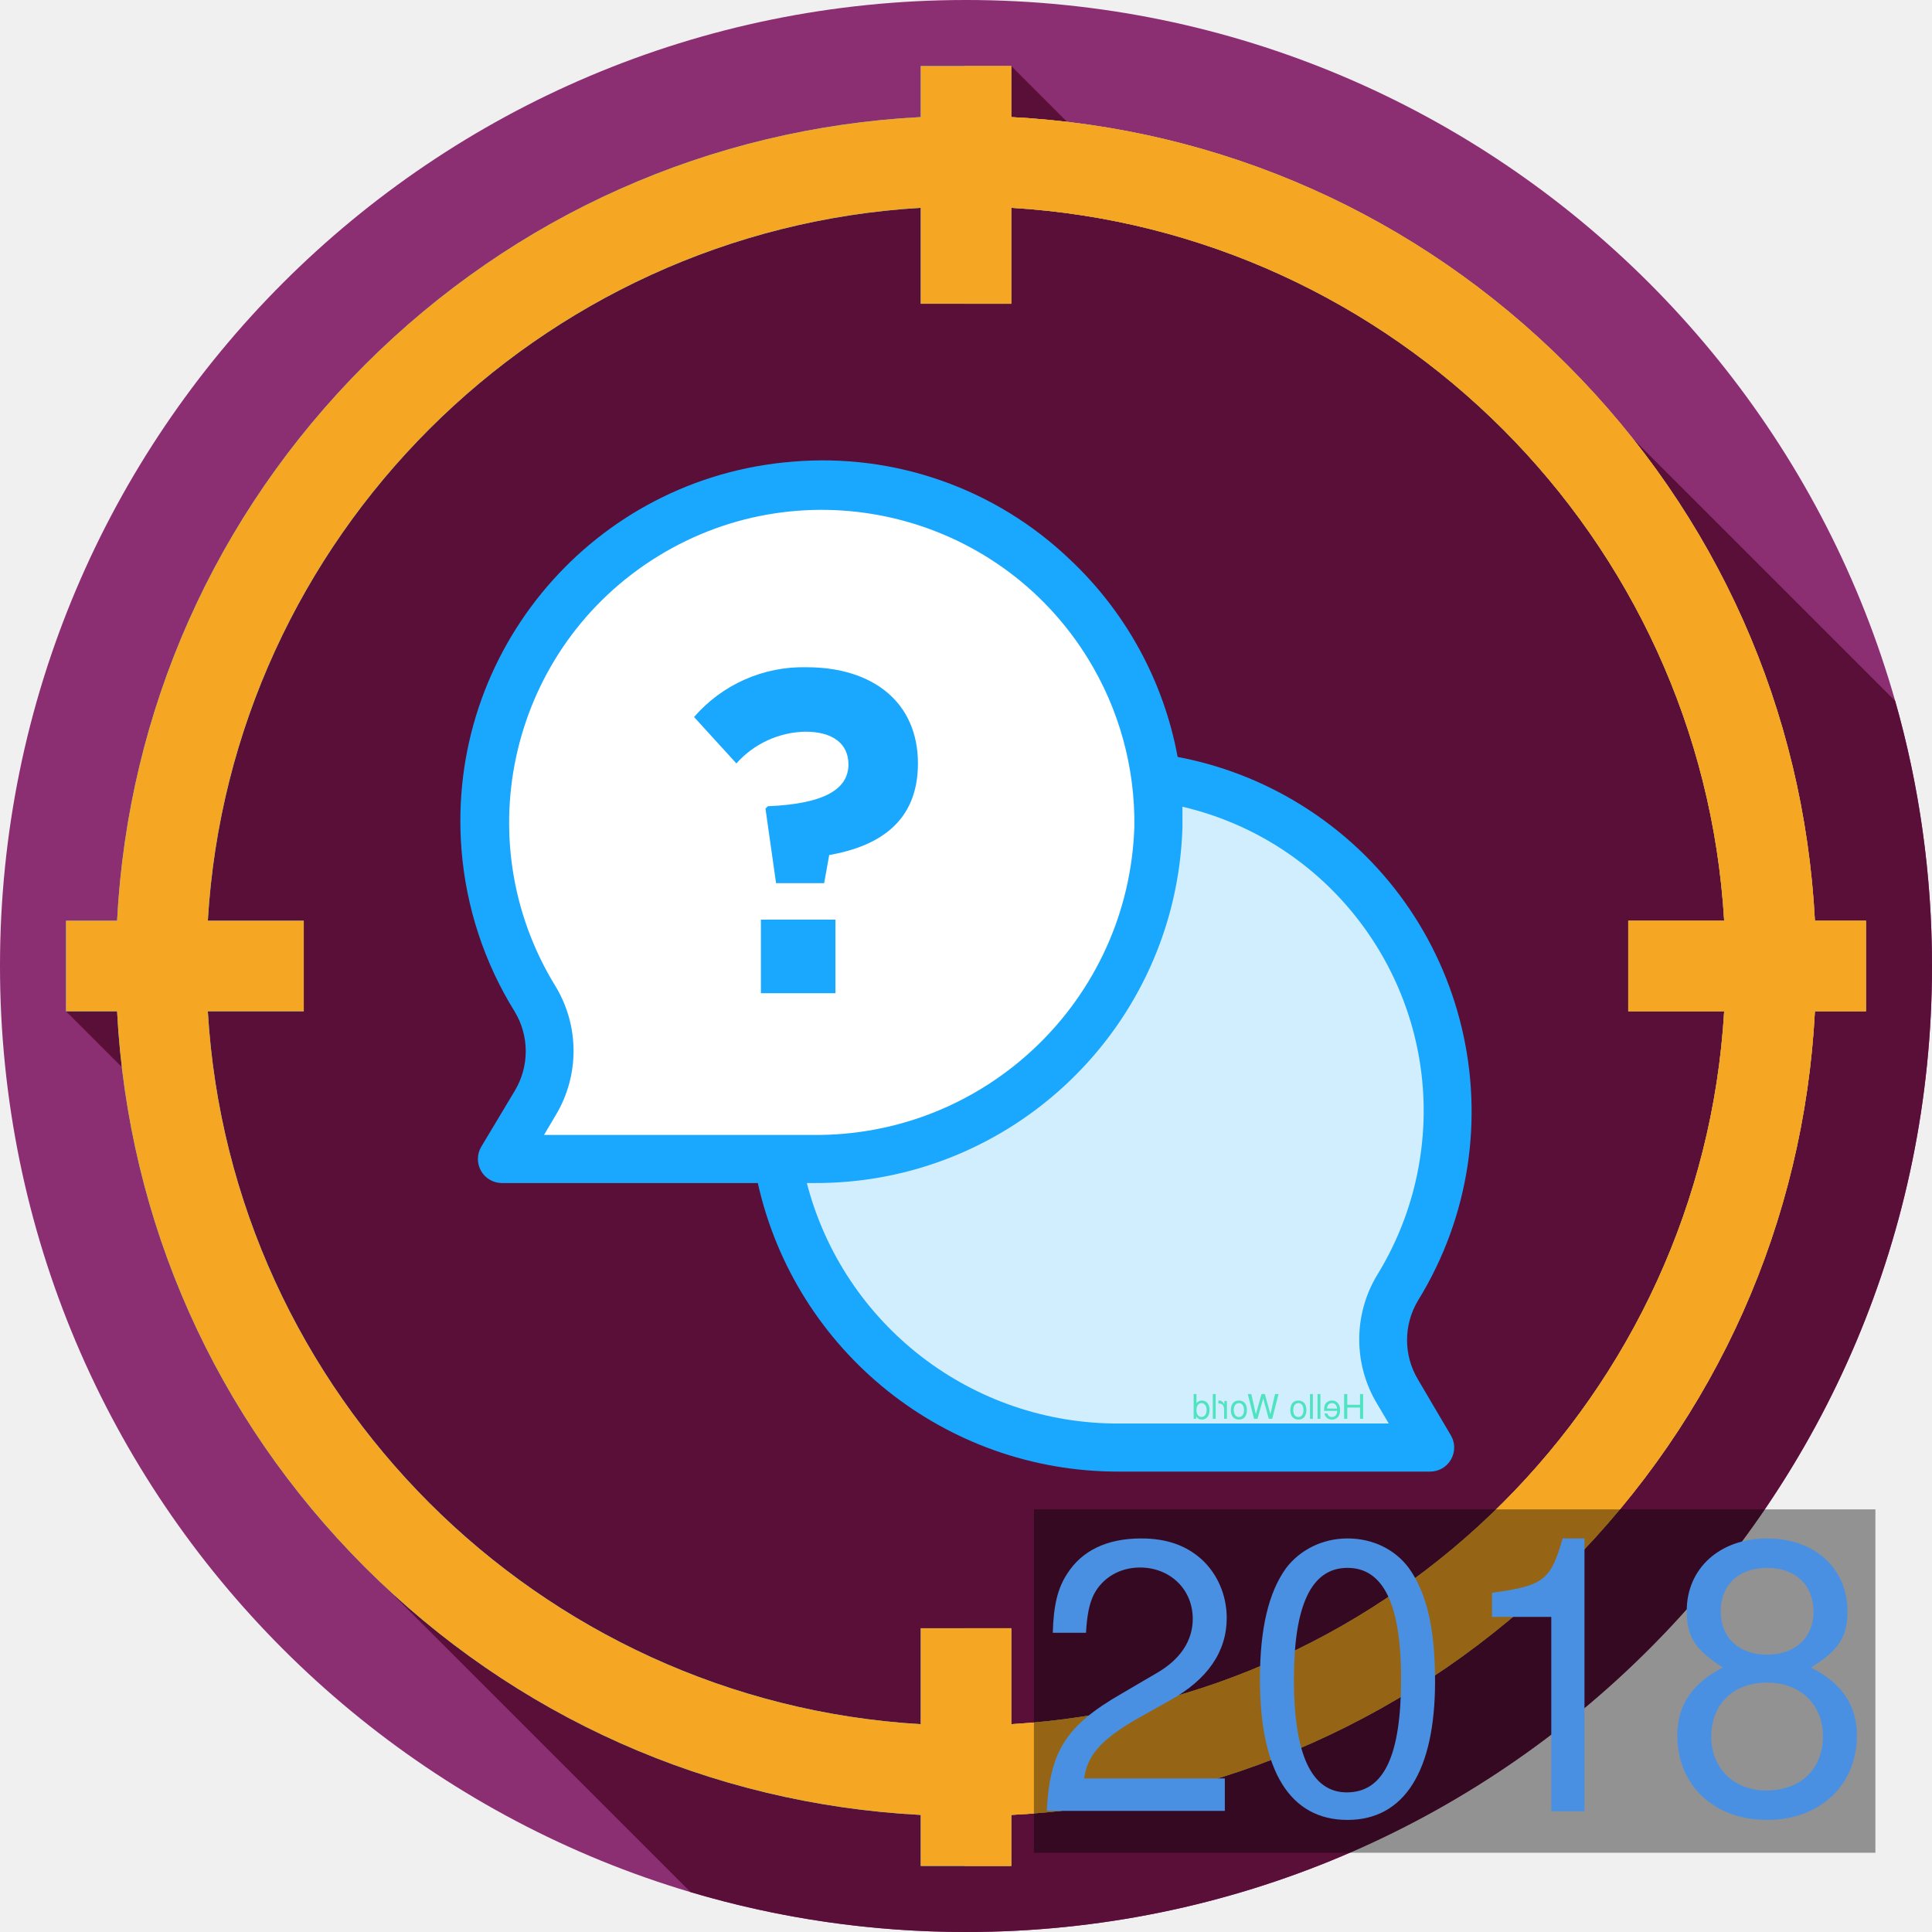
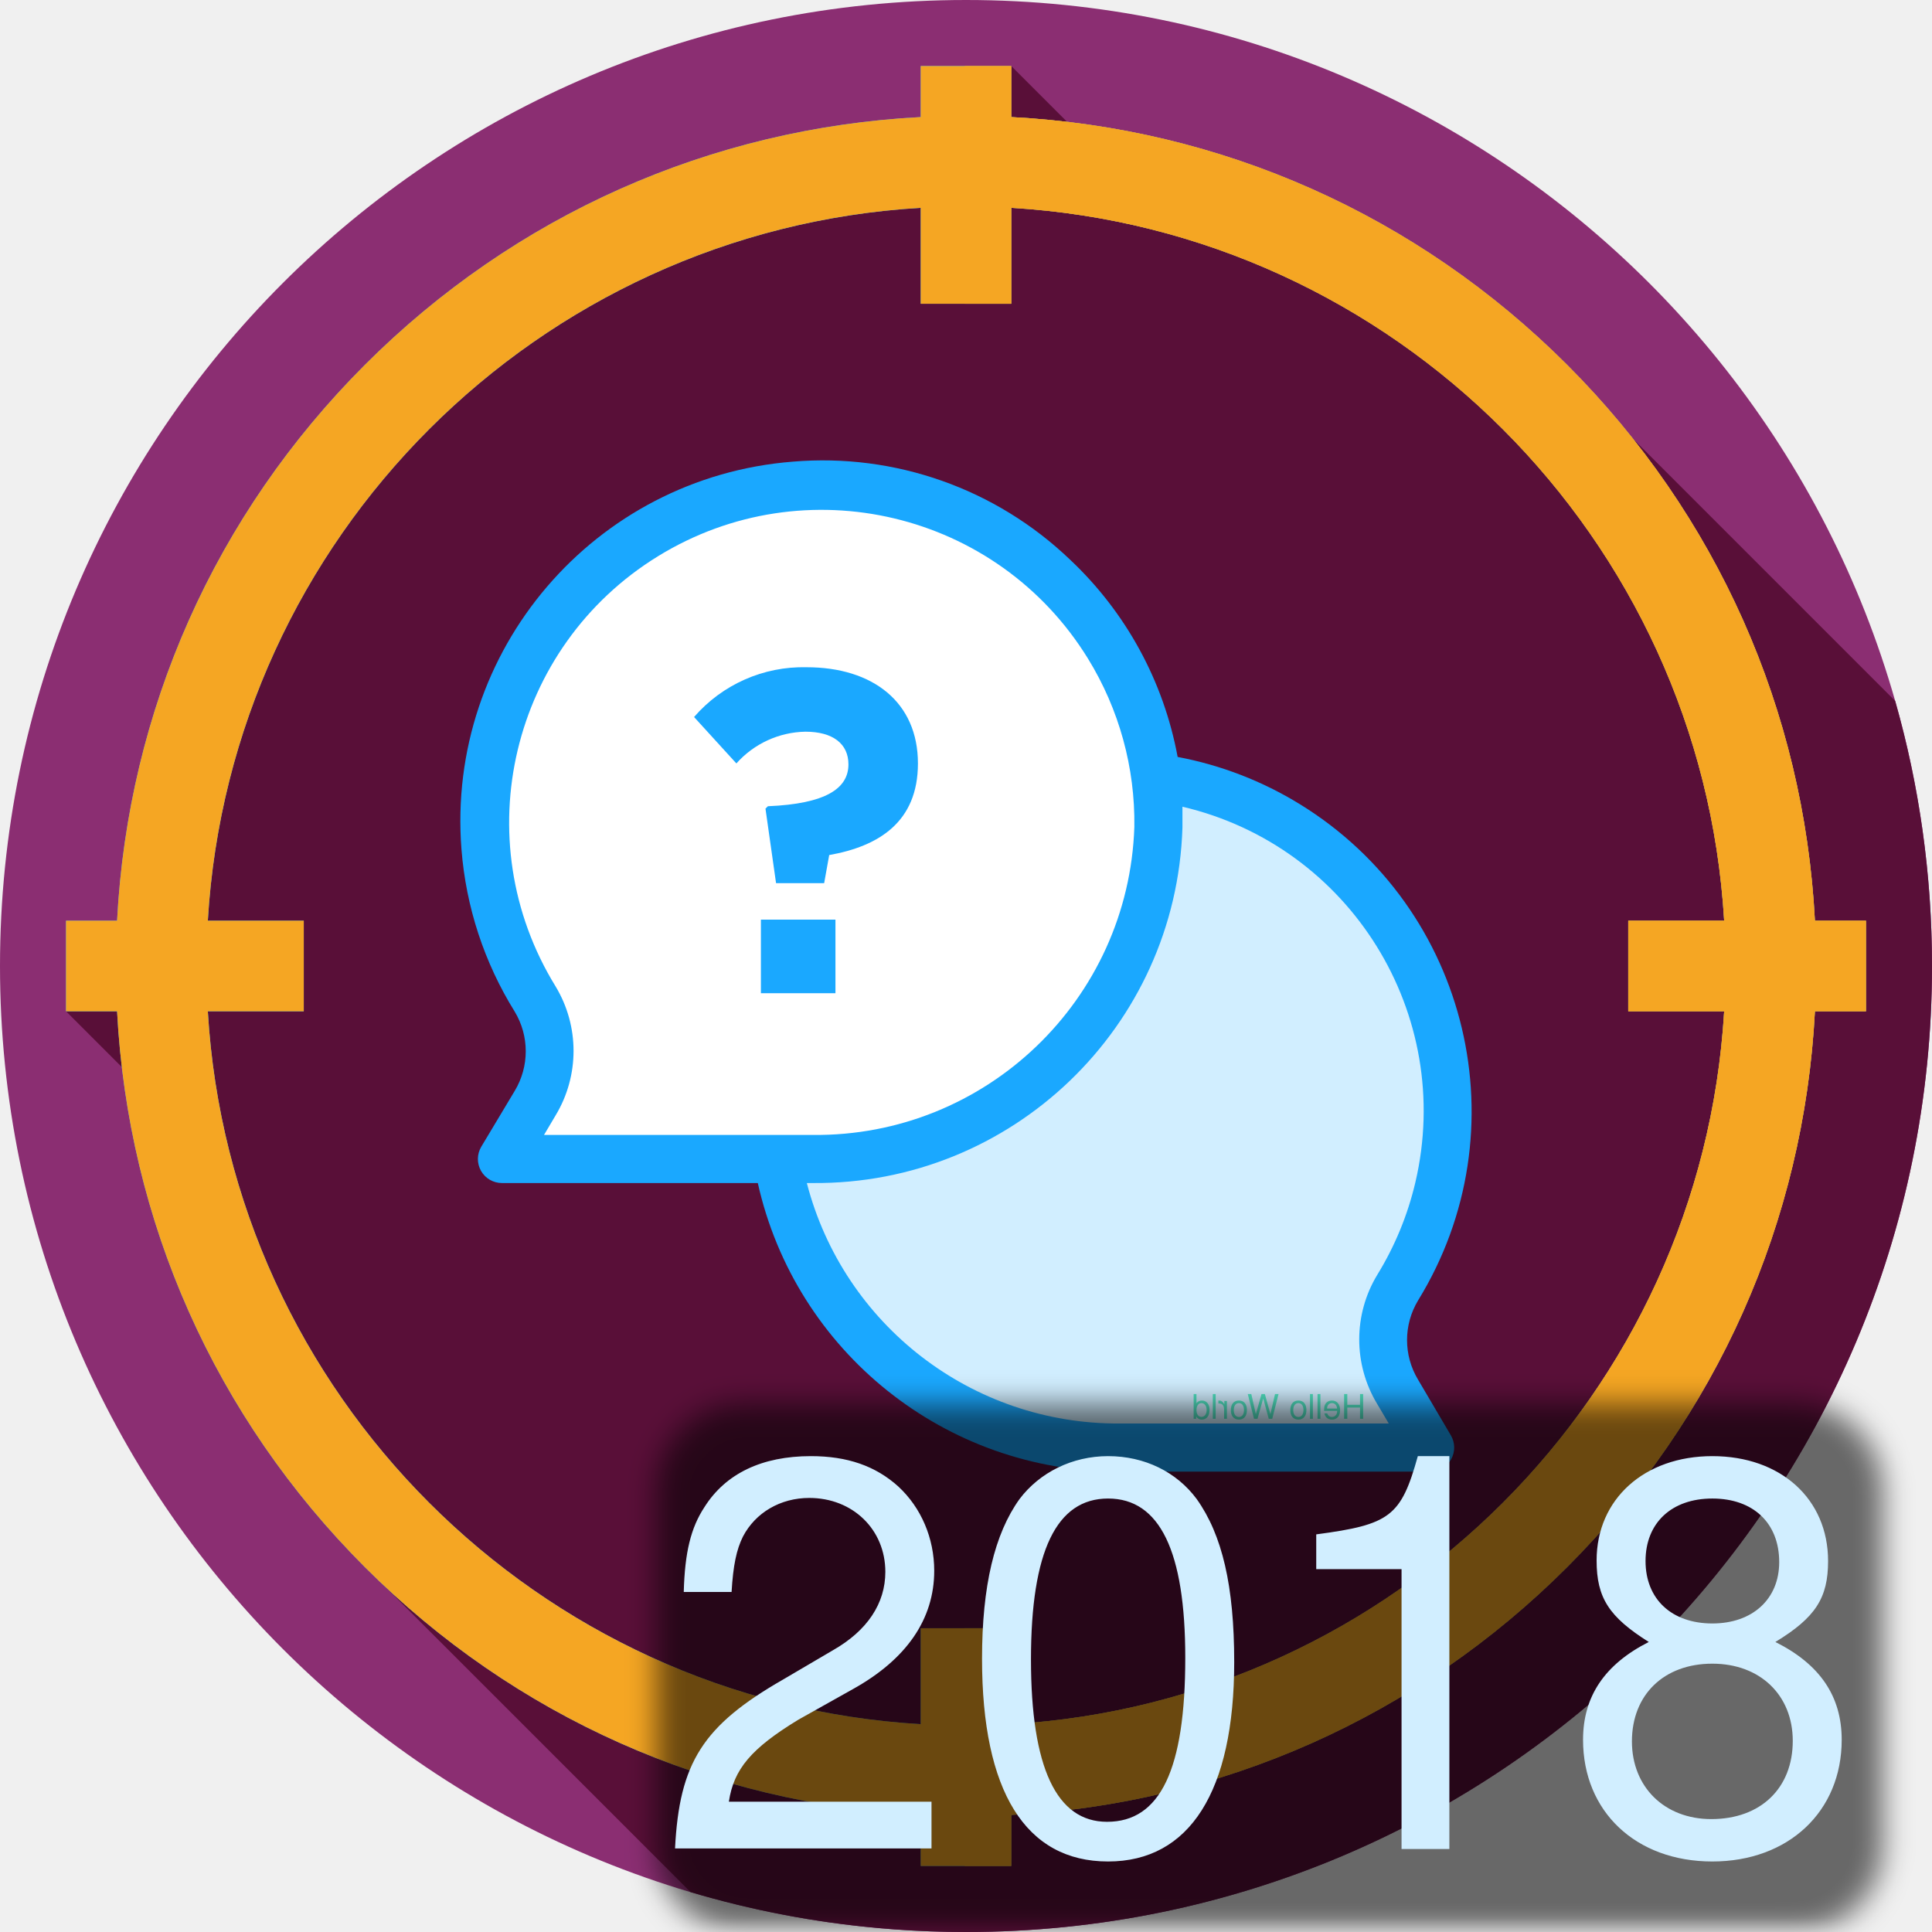
<svg xmlns="http://www.w3.org/2000/svg" viewBox="0 0 512 512">
+   <defs>
+     <filter x="-5%" y="-11.7%" width="110.1%" height="123.4%" filterUnits="objectBoundingBox" id="a">
+       <feGaussianBlur stdDeviation="3.857 3.857" in="SourceGraphic" />
+     </filter>
+   </defs>
  <g fill="none" fill-rule="evenodd">
    <g fill-rule="nonzero">
      <circle fill="#8B2E72" cx="256" cy="256" r="256" />
      <path d="M512 256c0-24.359-3.404-47.923-9.76-70.244l-69.449-69.449-127.584-61.6L268 17.5 223.667 49 109.228 96.333 54.707 205.667 17.5 268l37.207 37.207L91.15 409.565l91.858 91.858C206.142 508.293 230.636 512 256 512c141.385 0 256-114.615 256-256z" fill="#590F38" />
      <path d="M494.5 244h-13.527c-2.902-55.668-25.955-107.595-65.666-147.307C375.595 56.982 323.668 33.929 268 31.026V17.5h-24v13.526c-55.668 2.902-107.595 25.956-147.307 65.667C56.981 136.404 33.929 188.332 31.027 244H17.5v24h13.527c2.902 55.668 25.955 107.595 65.667 147.307 39.712 39.712 91.638 62.764 147.306 65.667V494.5h24v-13.526c55.668-2.902 107.595-25.956 147.307-65.667 39.711-39.711 62.764-91.638 65.666-147.307H494.5v-24zM268 456.926V431.5h-24v25.426C142.544 450.93 61.071 369.455 55.075 268H80.5v-24H55.075C61.071 142.545 142.544 61.07 244 55.074V80.5h24V55.074C369.455 61.07 450.929 142.545 456.925 244H431.5v24h25.425C450.929 369.455 369.455 450.93 268 456.926z" fill="#35CCFF" />
      <path d="M494.5 244h-13.527c-2.902-55.668-25.955-107.595-65.666-147.307C375.595 56.982 323.668 33.929 268 31.026V17.5h-24v13.526c-55.668 2.902-107.595 25.956-147.307 65.667C56.981 136.404 33.929 188.332 31.027 244H17.5v24h13.527c2.902 55.668 25.955 107.595 65.667 147.307 39.712 39.712 91.638 62.764 147.306 65.667V494.5h24v-13.526c55.668-2.902 107.595-25.956 147.307-65.667 39.711-39.711 62.764-91.638 65.666-147.307H494.5v-24zM268 456.926V431.5h-24v25.426C142.544 450.93 61.071 369.455 55.075 268H80.5v-24H55.075C61.071 142.545 142.544 61.07 244 55.074V80.5h24V55.074C369.455 61.07 450.929 142.545 456.925 244H431.5v24h25.425C450.929 369.455 369.455 450.93 268 456.926z" fill="#F5A623" />
      <path d="M480.973 244c-2.902-55.668-25.955-107.595-65.666-147.307C375.595 56.982 323.668 33.929 268 31.026V17.5h-12.333v63H268V55.074C369.455 61.07 450.929 142.545 456.925 244H431.5v24h25.425C450.929 369.455 369.455 450.93 268 456.926V431.5h-12.333v63H268v-13.526c55.668-2.902 107.595-25.956 147.307-65.667 39.711-39.711 62.764-91.638 65.666-147.307H494.5v-24h-13.527z" fill="#F5A623" />
    </g>
    <g transform="translate(122 122)" fill-rule="nonzero">
      <path d="M19.295 142.473C-6.613 100.372 6.498 45.227 48.585 19.304c42.087-25.922 97.214-12.808 123.13 29.293a89.533 89.533 0 0 1 13.276 48.22c-1.598 49.499-42.42 88.658-91.922 88.179H10.474l8.694-14.771a26.917 26.917 0 0 0 .127-27.752z" fill="#FFF" />
      <path d="M247.792 218.75c25.758-41.842 12.691-96.625-29.185-122.362A89.007 89.007 0 0 0 183.827 84c.623 4.358.915 8.748.89 13.15-1.59 49.18-42.194 88.087-91.434 87.61H84c7.261 44.18 45.609 76.518 90.416 76.238h82.15l-8.647-14.675a26.732 26.732 0 0 1-.127-27.573z" fill="#D1EEFF" />
      <g fill="#1AA8FF">
        <path d="M253.812 243.646a20.333 20.333 0 0 1 0-21.03c27.657-44.965 13.63-103.841-31.334-131.498a95.544 95.544 0 0 0-32.392-12.522 95.584 95.584 0 0 0-28.55-52.32A94.68 94.68 0 0 0 88.124.34C35.493 4.463-3.826 50.467.297 103.098a95.544 95.544 0 0 0 14.102 42.983 20.333 20.333 0 0 1 0 21.03l-8.858 14.785a6.369 6.369 0 0 0 5.48 9.622h67.805c10.005 44.742 49.744 76.529 95.59 76.471h82.588a6.375 6.375 0 0 0 5.481-9.623l-8.673-14.72zM22.168 178.773l3.059-5.161a33.074 33.074 0 0 0 0-34.221C1.247 100.422 13.399 49.396 52.36 25.417c38.962-23.98 89.994-11.834 113.974 27.134a82.812 82.812 0 0 1 12.28 44.59c-1.523 45.856-39.383 82.11-85.265 81.632H22.168zm152.496 76.471c-38.943.223-73.068-26.025-82.844-63.726h1.53c52.829.44 96.354-41.377 98.01-94.187v-5.544c44.545 10.457 72.177 55.04 61.719 99.584a82.898 82.898 0 0 1-10.1 24.49 33.074 33.074 0 0 0 0 34.221l3.058 5.162h-71.373z" />
        <path d="M102.845 80.571c0 6.373-5.99 10.451-21.348 11.089l-.637.637 2.804 19.755h12.745l1.338-7.456c13-2.294 23.515-8.667 23.515-24.28 0-16.186-11.916-25.49-29.505-25.49a38.24 38.24 0 0 0-29.824 13.191l11.216 12.3a25.101 25.101 0 0 1 18.29-8.412c7.264 0 11.406 3.186 11.406 8.666z" />
        <path d="M79.648 121.713L99.403 121.713 99.403 141.213 79.648 141.213z" />
      </g>
    </g>
    <text transform="matrix(-1 0 0 1 362 367)" fill="#50E3C2" font-family="Helvetica" font-size="9">
      <tspan x="0" y="9">Hello World</tspan>
    </text>
-     <g transform="translate(274 383)">
-       <path fill="#9B9B9B" style="mix-blend-mode:multiply" d="M0 17H223V108H0z" />
-       <text font-family="Helvetica" font-size="100" fill="#4A90E2">
-         <tspan x="0" y="97">2018</tspan>
+     <g transform="translate(174 350)">
+       <rect fill-opacity=".569" fill="#000" filter="url(#a)" y="22" width="325" height="140" rx="23" />
+       <text font-family="Helvetica" font-size="144" fill="#D1EEFF">
+         <tspan x="0" y="140">2018</tspan>
      </text>
    </g>
  </g>
</svg>
